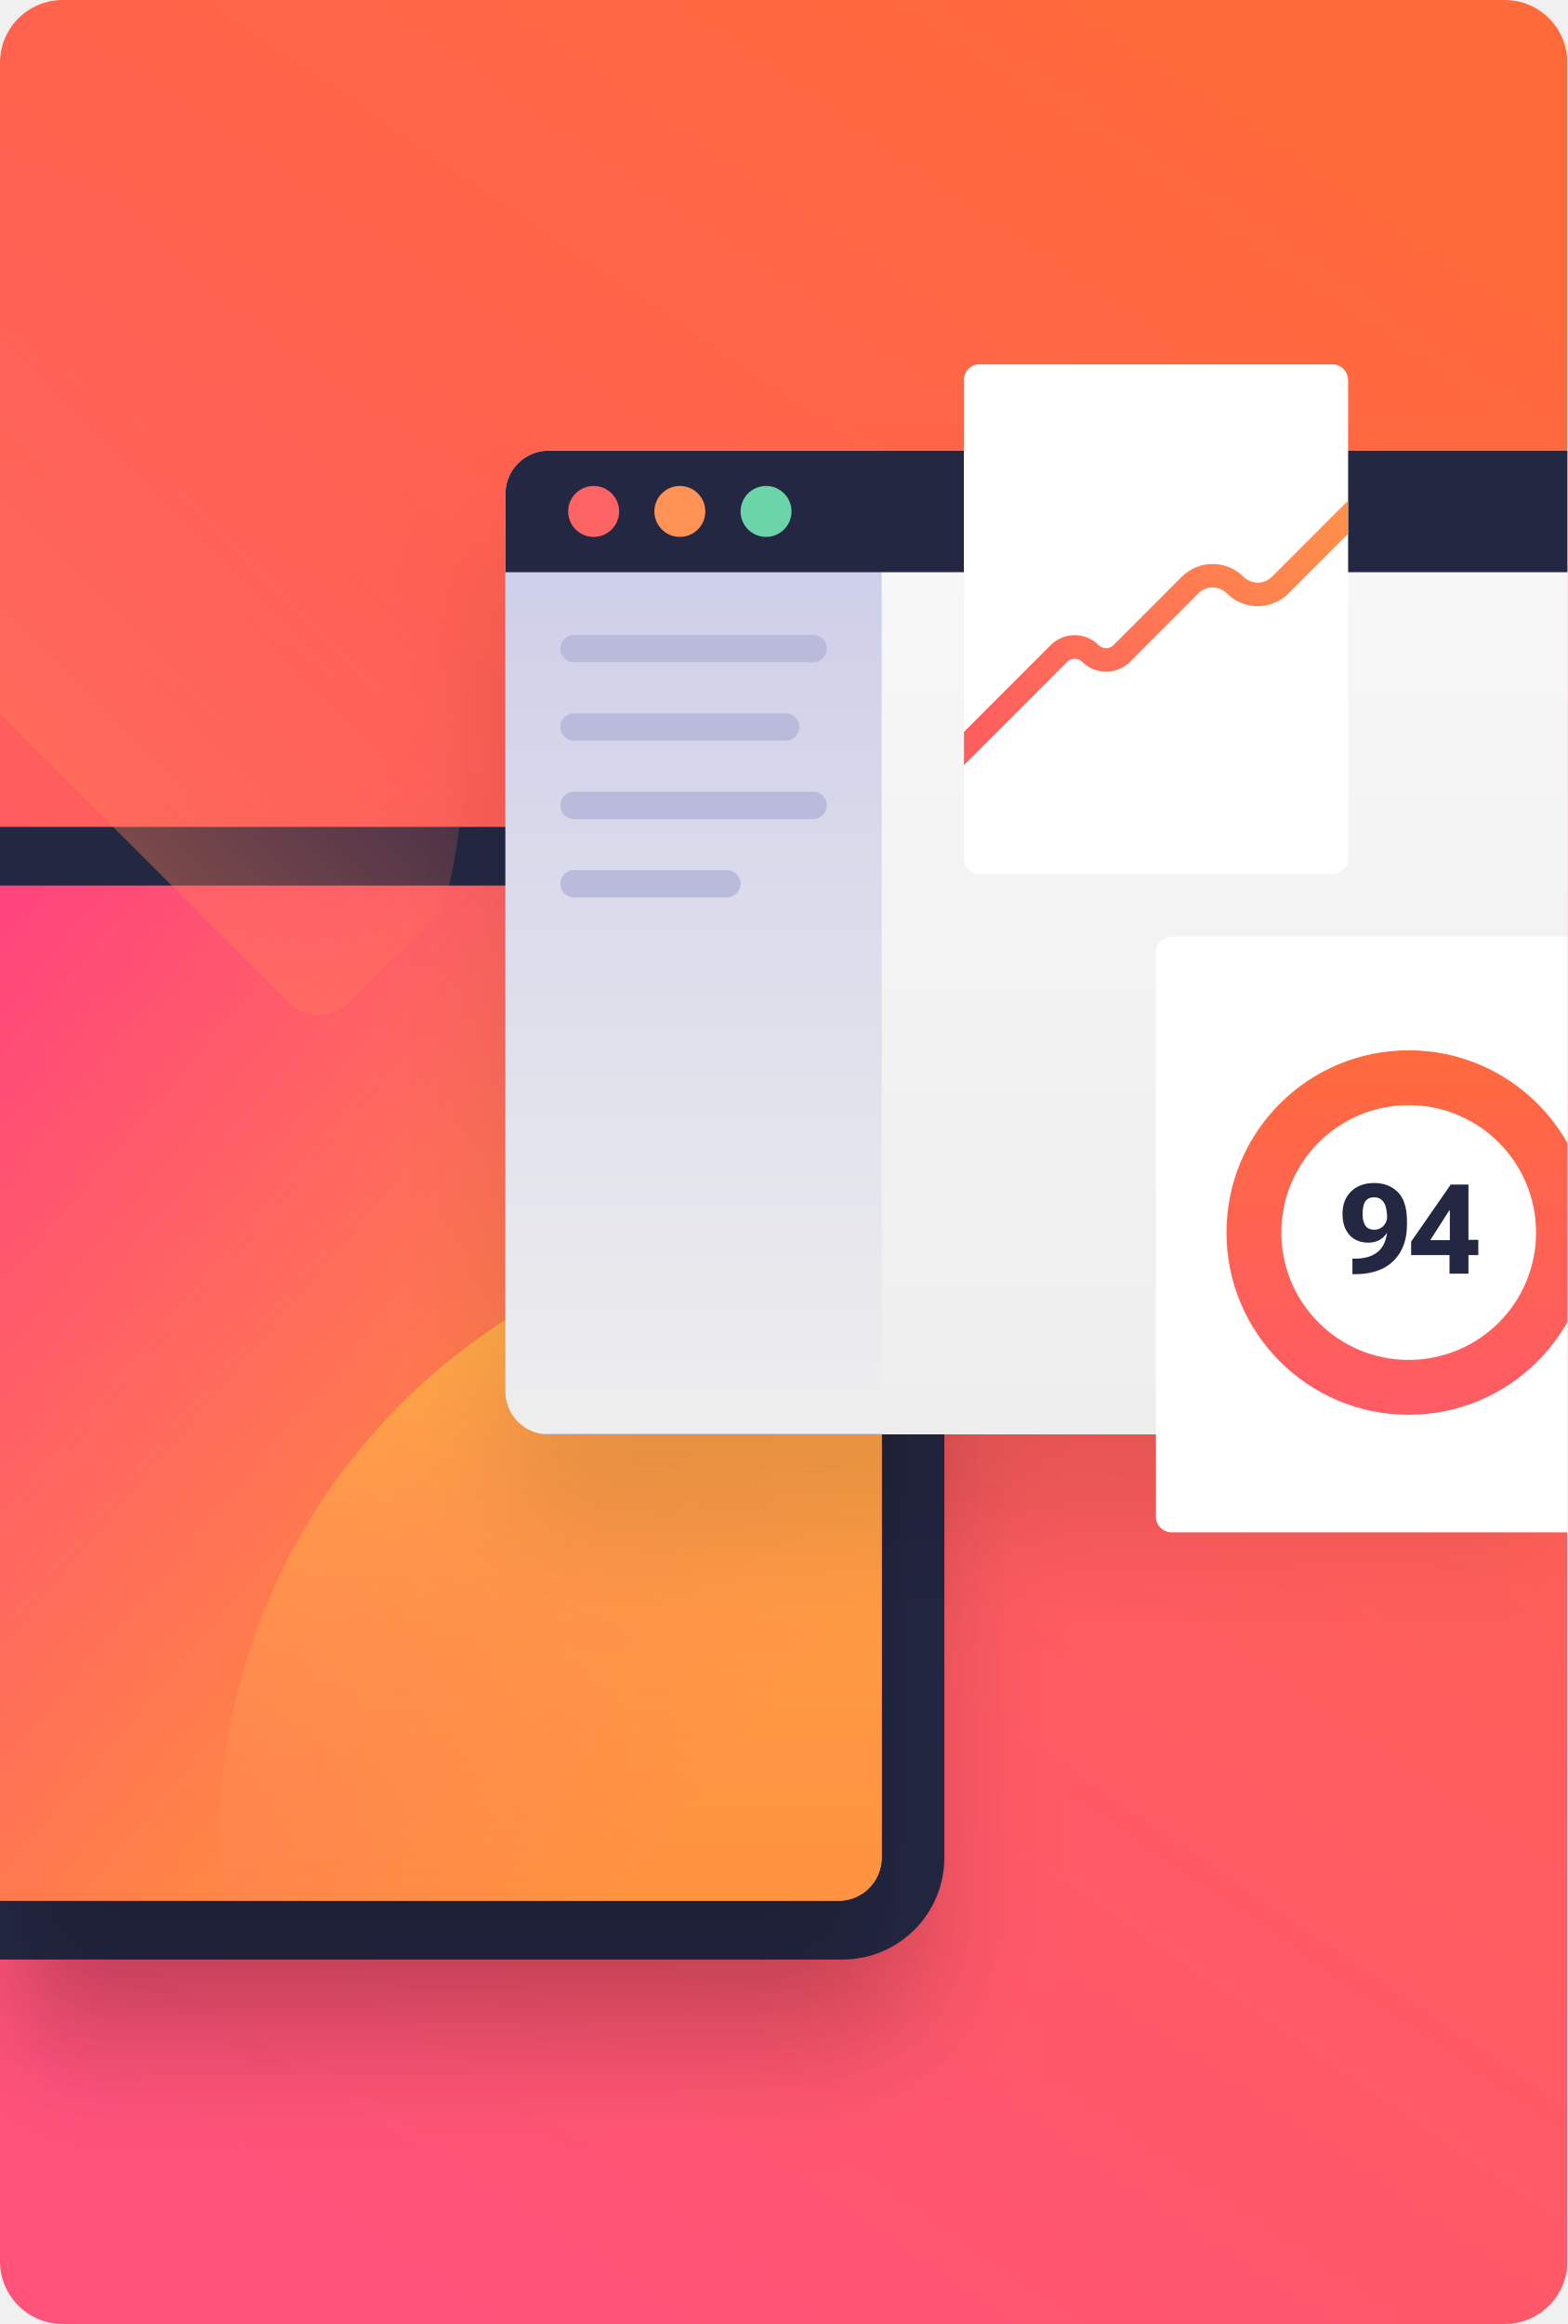
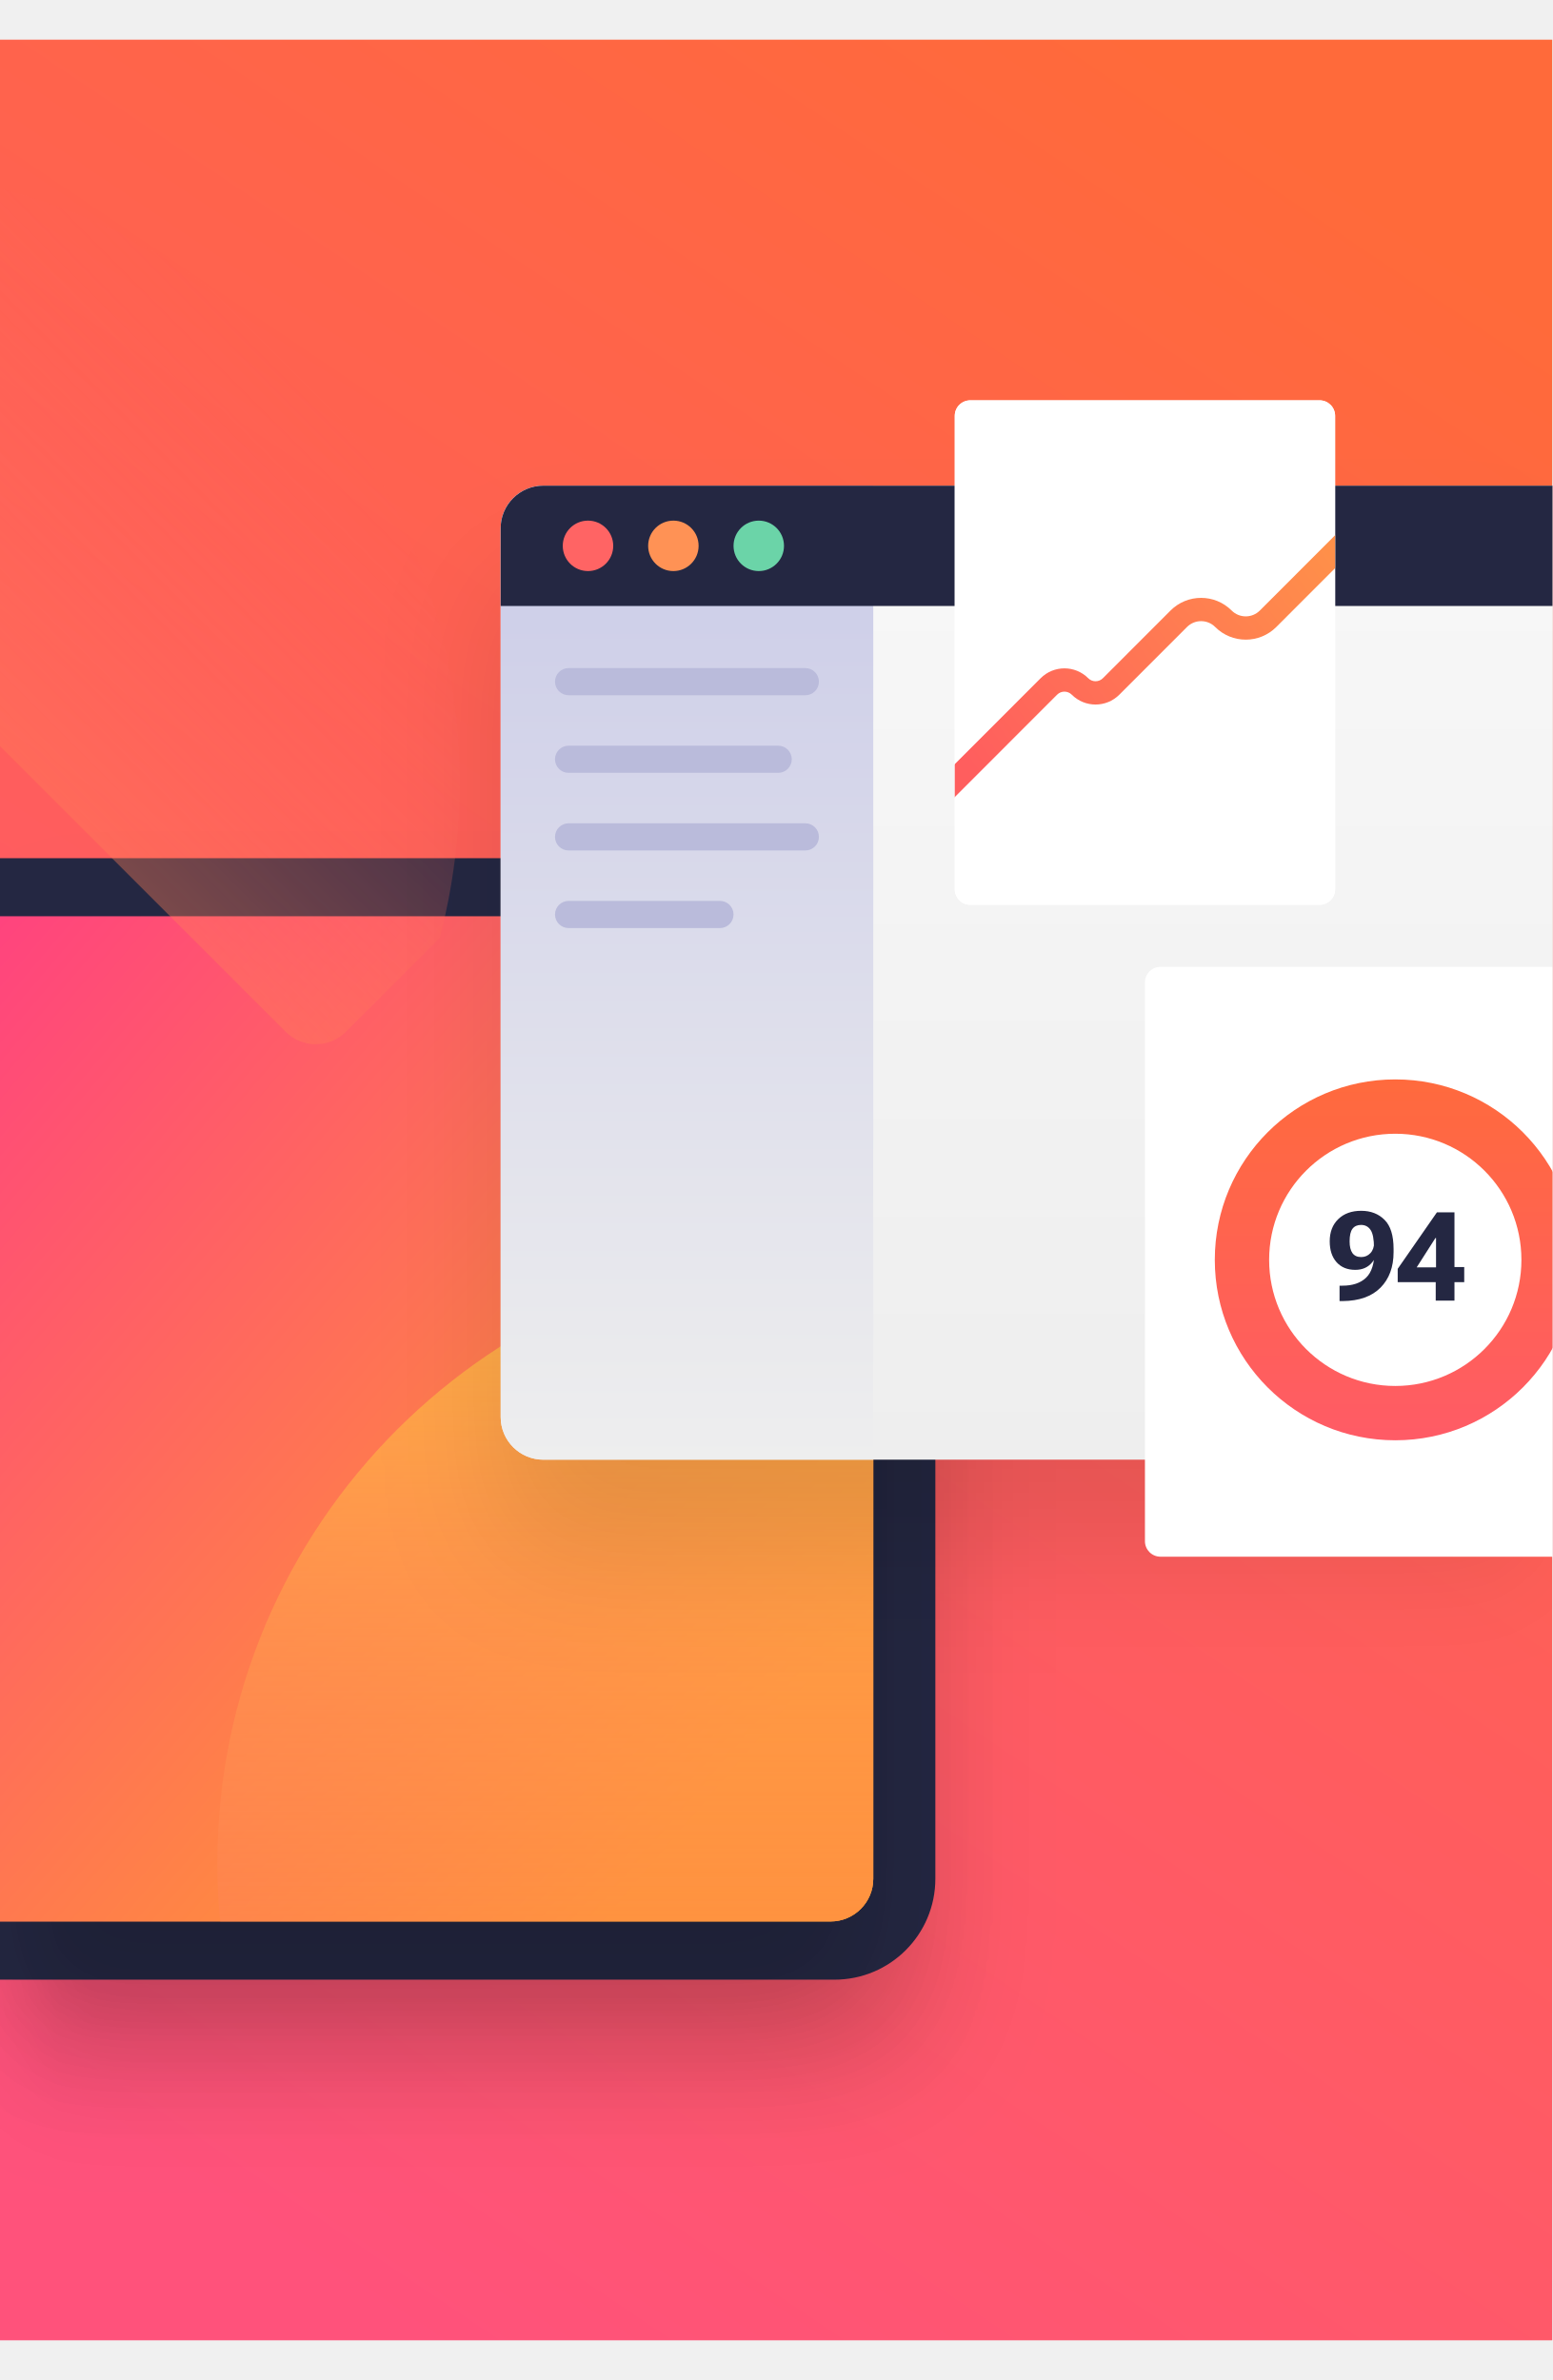
- <svg xmlns="http://www.w3.org/2000/svg" xmlns:xlink="http://www.w3.org/1999/xlink" width="400" height="593" viewBox="0 0 400 593">
+ <svg xmlns="http://www.w3.org/2000/svg" xmlns:xlink="http://www.w3.org/1999/xlink" width="375" height="575" viewBox="0 0 400 593">
  <defs>
    <linearGradient id="b" x1="72.75%" x2="27.25%" y1="0%" y2="100%">
      <stop offset="0%" stop-color="#FF6A3A" />
      <stop offset="100%" stop-color="#FF527B" />
    </linearGradient>
    <linearGradient id="h" x1="22.319%" x2="99.127%" y1="28.497%" y2="70.858%">
      <stop offset="0%" stop-color="#FF3E83" />
      <stop offset="100%" stop-color="#FF9F2E" />
    </linearGradient>
    <linearGradient id="k" x1="50%" x2="50%" y1="0%" y2="100%">
      <stop offset="0%" stop-color="#FFB443" />
      <stop offset="100%" stop-color="#FF5B64" stop-opacity="0" />
    </linearGradient>
    <linearGradient id="o" x1="50%" x2="50%" y1="0%" y2="100%">
      <stop offset="0%" stop-color="#F8F8F8" />
      <stop offset="100%" stop-color="#EEE" />
    </linearGradient>
    <linearGradient id="p" x1="50%" x2="50%" y1="0%" y2="100%">
      <stop offset="0%" stop-color="#CACBE8" />
      <stop offset="100%" stop-color="#EEE" />
      <stop offset="100%" stop-color="#CACBE8" />
    </linearGradient>
    <linearGradient id="r" x1="97.791%" x2="7.729%" y1="26.944%" y2="71.879%">
      <stop offset="0%" stop-color="#FF9049" />
      <stop offset="100%" stop-color="#FF5E5E" />
    </linearGradient>
    <linearGradient id="t" x1="50%" x2="50%" y1="0%" y2="100%">
      <stop offset="0%" stop-color="#FF6A3D" />
      <stop offset="100%" stop-color="#FF5B66" />
    </linearGradient>
    <path id="e" d="M0 26C0 11.64 11.64 0 26 0h381c14.36 0 26 11.64 26 26v237c0 14.36-11.64 26-26 26H26c-14.36 0-26-11.64-26-26V26Z" />
    <path id="g" d="M0 11C0 4.925 4.925 0 11 0h379c6.075 0 11 4.925 11 11v237c0 6.075-4.925 11-11 11H11c-6.075 0-11-4.925-11-11V11Z" />
    <path id="i" d="M0 11C0 4.925 4.925 0 11 0h379c6.075 0 11 4.925 11 11v237c0 6.075-4.925 11-11 11H11c-6.075 0-11-4.925-11-11V11Z" />
    <path id="n" d="M0 11C0 4.925 4.925 0 11 0h411c6.075 0 11 4.925 11 11v229c0 6.075-4.925 11-11 11H11c-6.075 0-11-4.925-11-11V11Z" />
    <path id="q" d="M0 4a4 4 0 0 1 4-4h90a4 4 0 0 1 4 4v122a4 4 0 0 1-4 4H4a4 4 0 0 1-4-4V4Z" />
    <filter id="d" width="127.7%" height="141.5%" x="-13.9%" y="-12.5%" filterUnits="objectBoundingBox">
      <feOffset dy="24" in="SourceAlpha" result="shadowOffsetOuter1" />
      <feGaussianBlur in="shadowOffsetOuter1" result="shadowBlurOuter1" stdDeviation="16" />
      <feColorMatrix in="shadowBlurOuter1" values="0 0 0 0 0 0 0 0 0 0 0 0 0 0 0 0 0 0 0.1 0" />
    </filter>
    <filter id="f" width="129.9%" height="146.3%" x="-15%" y="-13.9%" filterUnits="objectBoundingBox">
      <feOffset dy="24" in="SourceAlpha" result="shadowOffsetOuter1" />
      <feGaussianBlur in="shadowOffsetOuter1" result="shadowBlurOuter1" stdDeviation="16" />
      <feColorMatrix in="shadowBlurOuter1" values="0 0 0 0 0 0 0 0 0 0 0 0 0 0 0 0 0 0 0.1 0" />
    </filter>
    <filter id="j" width="129.9%" height="146.3%" x="-15%" y="-13.9%" filterUnits="objectBoundingBox">
      <feOffset dy="24" in="SourceAlpha" result="shadowOffsetOuter1" />
      <feGaussianBlur in="shadowOffsetOuter1" result="shadowBlurOuter1" stdDeviation="16" />
      <feColorMatrix in="shadowBlurOuter1" values="0 0 0 0 0 0 0 0 0 0 0 0 0 0 0 0 0 0 0.1 0" />
    </filter>
    <filter id="m" width="127.7%" height="147.8%" x="-13.9%" y="-14.3%" filterUnits="objectBoundingBox">
      <feOffset dy="24" in="SourceAlpha" result="shadowOffsetOuter1" />
      <feGaussianBlur in="shadowOffsetOuter1" result="shadowBlurOuter1" stdDeviation="16" />
      <feColorMatrix in="shadowBlurOuter1" values="0 0 0 0 0 0 0 0 0 0 0 0 0 0 0 0 0 0 0.1 0" />
    </filter>
-     <rect id="a" width="400" height="593" x="0" y="0" rx="16" />
+     <rect id="a" width="400" height="593" x="0" y="0" rx="0" />
  </defs>
  <g fill="none" fill-rule="evenodd">
    <mask id="c" fill="#fff">
      <use xlink:href="#a" />
    </mask>
    <rect width="400" height="593" rx="16" />
    <path fill="url(#b)" fill-rule="nonzero" d="M0 0h400v593H0z" mask="url(#c)" />
    <g mask="url(#c)">
      <g fill-rule="nonzero" transform="translate(-192 211)">
        <use xlink:href="#e" fill="#000" filter="url(#d)" />
        <use xlink:href="#e" fill="#242742" />
      </g>
      <g transform="translate(-176 226)">
        <g fill-rule="nonzero">
          <use xlink:href="#g" fill="#000" filter="url(#f)" />
          <use xlink:href="#g" fill="url(#h)" />
        </g>
        <mask id="l" fill="#fff">
          <use xlink:href="#i" />
        </mask>
        <g fill-rule="nonzero">
          <use xlink:href="#i" fill="#000" filter="url(#j)" />
          <use xlink:href="#i" fill="url(#h)" />
        </g>
        <circle cx="390" cy="244" r="158" fill="url(#k)" fill-rule="nonzero" mask="url(#l)" />
        <circle cx="136.446" cy="-34.554" r="158" fill="url(#k)" fill-rule="nonzero" mask="url(#l)" transform="rotate(-135 136.446 -34.554)" />
      </g>
      <g fill-rule="nonzero" transform="translate(129 115)">
        <use xlink:href="#n" fill="#000" filter="url(#m)" />
        <use xlink:href="#n" fill="url(#o)" />
        <path fill="url(#p)" d="M0 11C0 4.925 4.925 0 11 0h85v251H11c-6.075 0-11-4.925-11-11V11Z" />
        <path fill="#BABBDB" d="M14 50.5a3.5 3.5 0 0 1 3.5-3.5h61a3.5 3.5 0 0 1 0 7h-61a3.5 3.5 0 0 1-3.5-3.5Zm0 20a3.5 3.5 0 0 1 3.5-3.5h54a3.5 3.5 0 0 1 0 7h-54a3.5 3.5 0 0 1-3.5-3.5Zm0 20a3.5 3.5 0 0 1 3.5-3.5h61a3.5 3.5 0 0 1 0 7h-61a3.5 3.5 0 0 1-3.5-3.5Zm0 20a3.5 3.5 0 0 1 3.5-3.5h39a3.5 3.5 0 1 1 0 7h-39a3.5 3.5 0 0 1-3.5-3.5Z" />
        <path fill="#242742" d="M0 11C0 4.925 4.925 0 11 0h411c6.075 0 11 4.925 11 11v20H0V11Z" />
        <g transform="translate(16 9)">
          <circle cx="6.5" cy="6.5" r="6.5" fill="#FF6464" />
          <circle cx="28.5" cy="6.5" r="6.5" fill="#FF9255" />
          <circle cx="50.5" cy="6.5" r="6.5" fill="#6BD4A8" />
        </g>
      </g>
      <g transform="translate(246 93)">
        <path fill="#FFF" fill-rule="nonzero" d="M0 4a4 4 0 0 1 4-4h90a4 4 0 0 1 4 4v122a4 4 0 0 1-4 4H4a4 4 0 0 1-4-4V4Z" />
        <mask id="s" fill="#fff">
          <use xlink:href="#q" />
        </mask>
        <use xlink:href="#q" fill="#FFF" fill-rule="nonzero" />
        <path fill="url(#r)" fill-rule="nonzero" d="M108.12 28.878a3 3 0 0 1 .002 4.243L82.847 58.41c-4.348 4.351-11.4 4.351-15.749 0a5.132 5.132 0 0 0-7.26 0L42.406 75.853a8.668 8.668 0 0 1-12.262 0 2.668 2.668 0 0 0-3.774 0l-32.248 32.268a3 3 0 1 1-4.244-4.242l32.248-32.267a8.668 8.668 0 0 1 12.262 0 2.668 2.668 0 0 0 3.774 0L55.594 54.17c4.348-4.35 11.4-4.35 15.748 0a5.132 5.132 0 0 0 7.26 0l25.276-25.29a3 3 0 0 1 4.243-.002Z" mask="url(#s)" />
        <path fill="#FFF" fill-rule="nonzero" d="M49 150a4 4 0 0 1 4-4h120a4 4 0 0 1 4 4v144a4 4 0 0 1-4 4H53a4 4 0 0 1-4-4V150Z" />
        <path fill="url(#t)" d="M46.5 79C64.45 79 79 64.45 79 46.5S64.45 14 46.5 14 14 28.55 14 46.5 28.55 79 46.5 79Zm0 14C72.181 93 93 72.181 93 46.5S72.181 0 46.5 0 0 20.819 0 46.5 20.819 93 46.5 93Z" transform="translate(67 175)" />
        <path fill="#242742" fill-rule="nonzero" d="M96.61 216.72c0 2.27.589 4.067 1.766 5.39 1.177 1.313 2.78 1.969 4.812 1.969 1.886 0 3.36-.672 4.422-2.016 1.073-1.344 1.61-3.02 1.61-5.031h-1.172c0 1.146-.318 2.057-.954 2.734-.635.677-1.427 1.016-2.375 1.016-1.01 0-1.76-.339-2.25-1.016-.49-.687-.734-1.692-.734-3.015 0-1.51.245-2.594.734-3.25.5-.667 1.24-1 2.22-1 1.051 0 1.869.432 2.452 1.297.584.864.875 2.411.875 4.64l.14.625c0 3.302-.723 5.646-2.171 7.031-1.448 1.386-3.495 2.073-6.14 2.063h-.704v3.969h.813c4.25-.042 7.495-1.193 9.734-3.453 2.25-2.271 3.375-5.329 3.375-9.172v-.813c0-3.458-.776-5.958-2.328-7.5-1.552-1.552-3.557-2.328-6.016-2.328-2.468 0-4.437.714-5.906 2.14-1.469 1.428-2.203 3.334-2.203 5.72ZM123.923 232h4.828v-22.75h-4.516l-10.11 14.563v3.438h17.141v-3.891h-4.937l-.813.078h-6.5l4.828-7.562h.157v9.593l-.079.547v5.985Z" />
      </g>
    </g>
  </g>
</svg>
